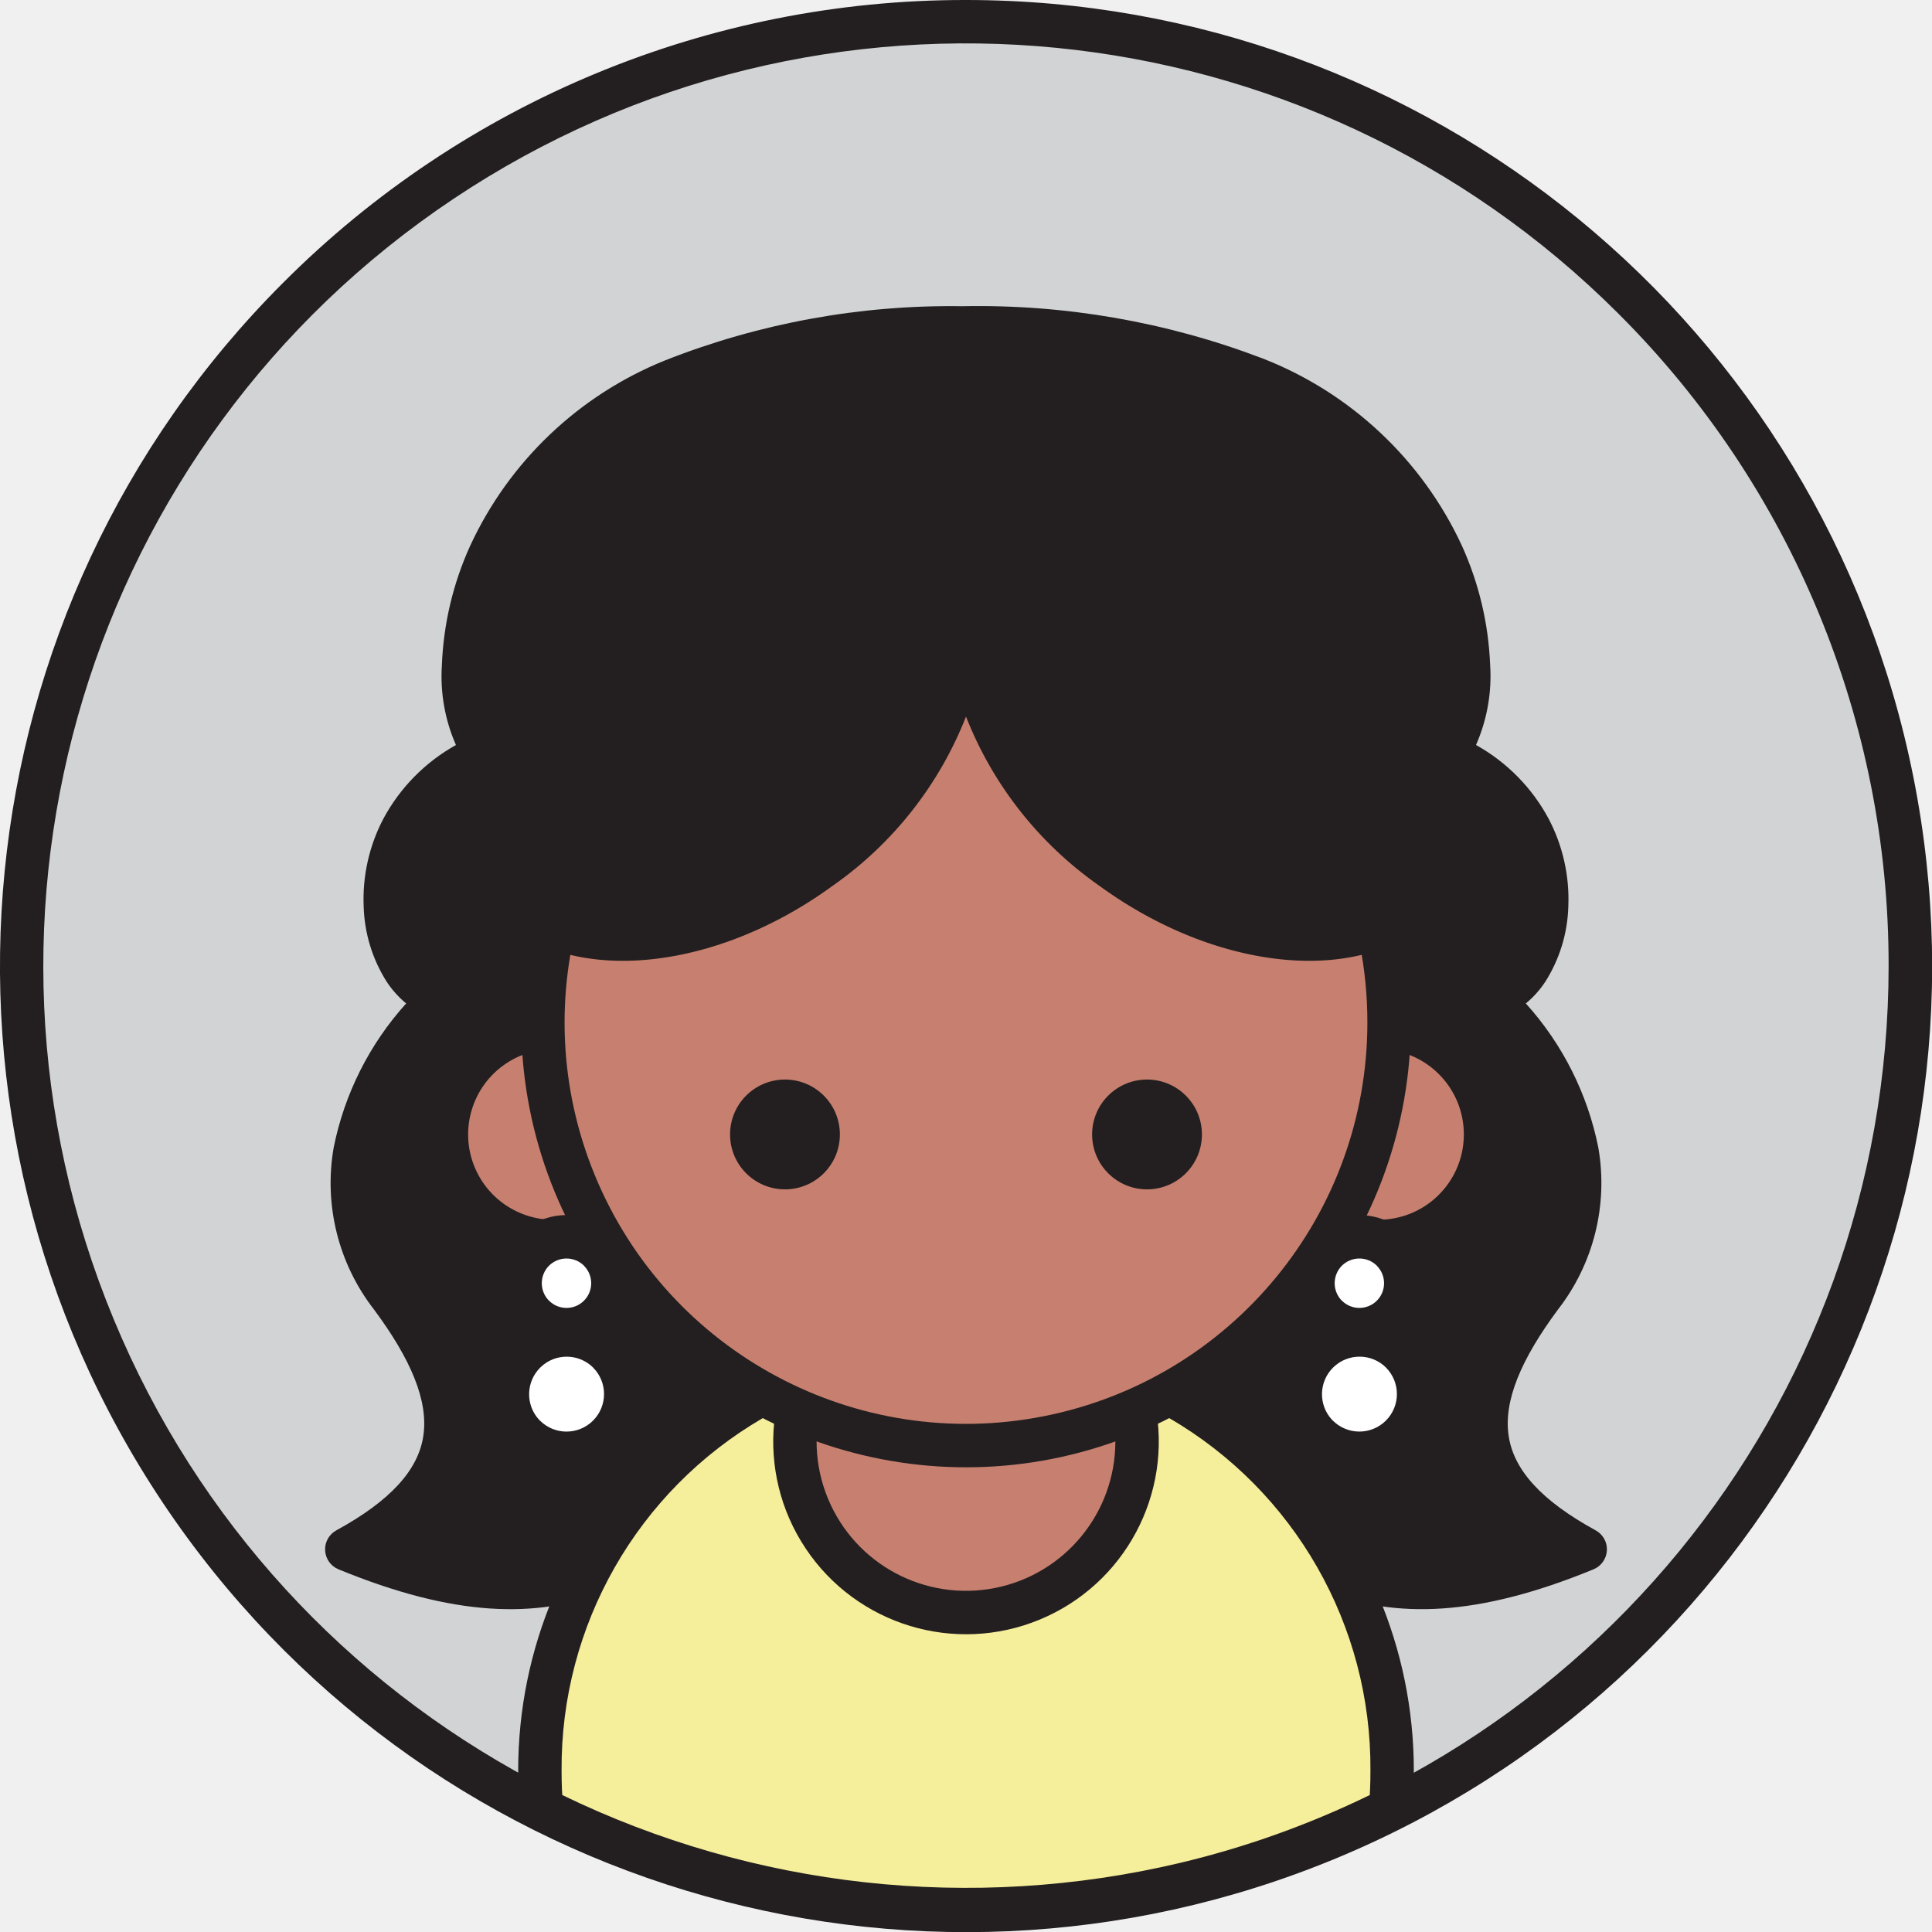
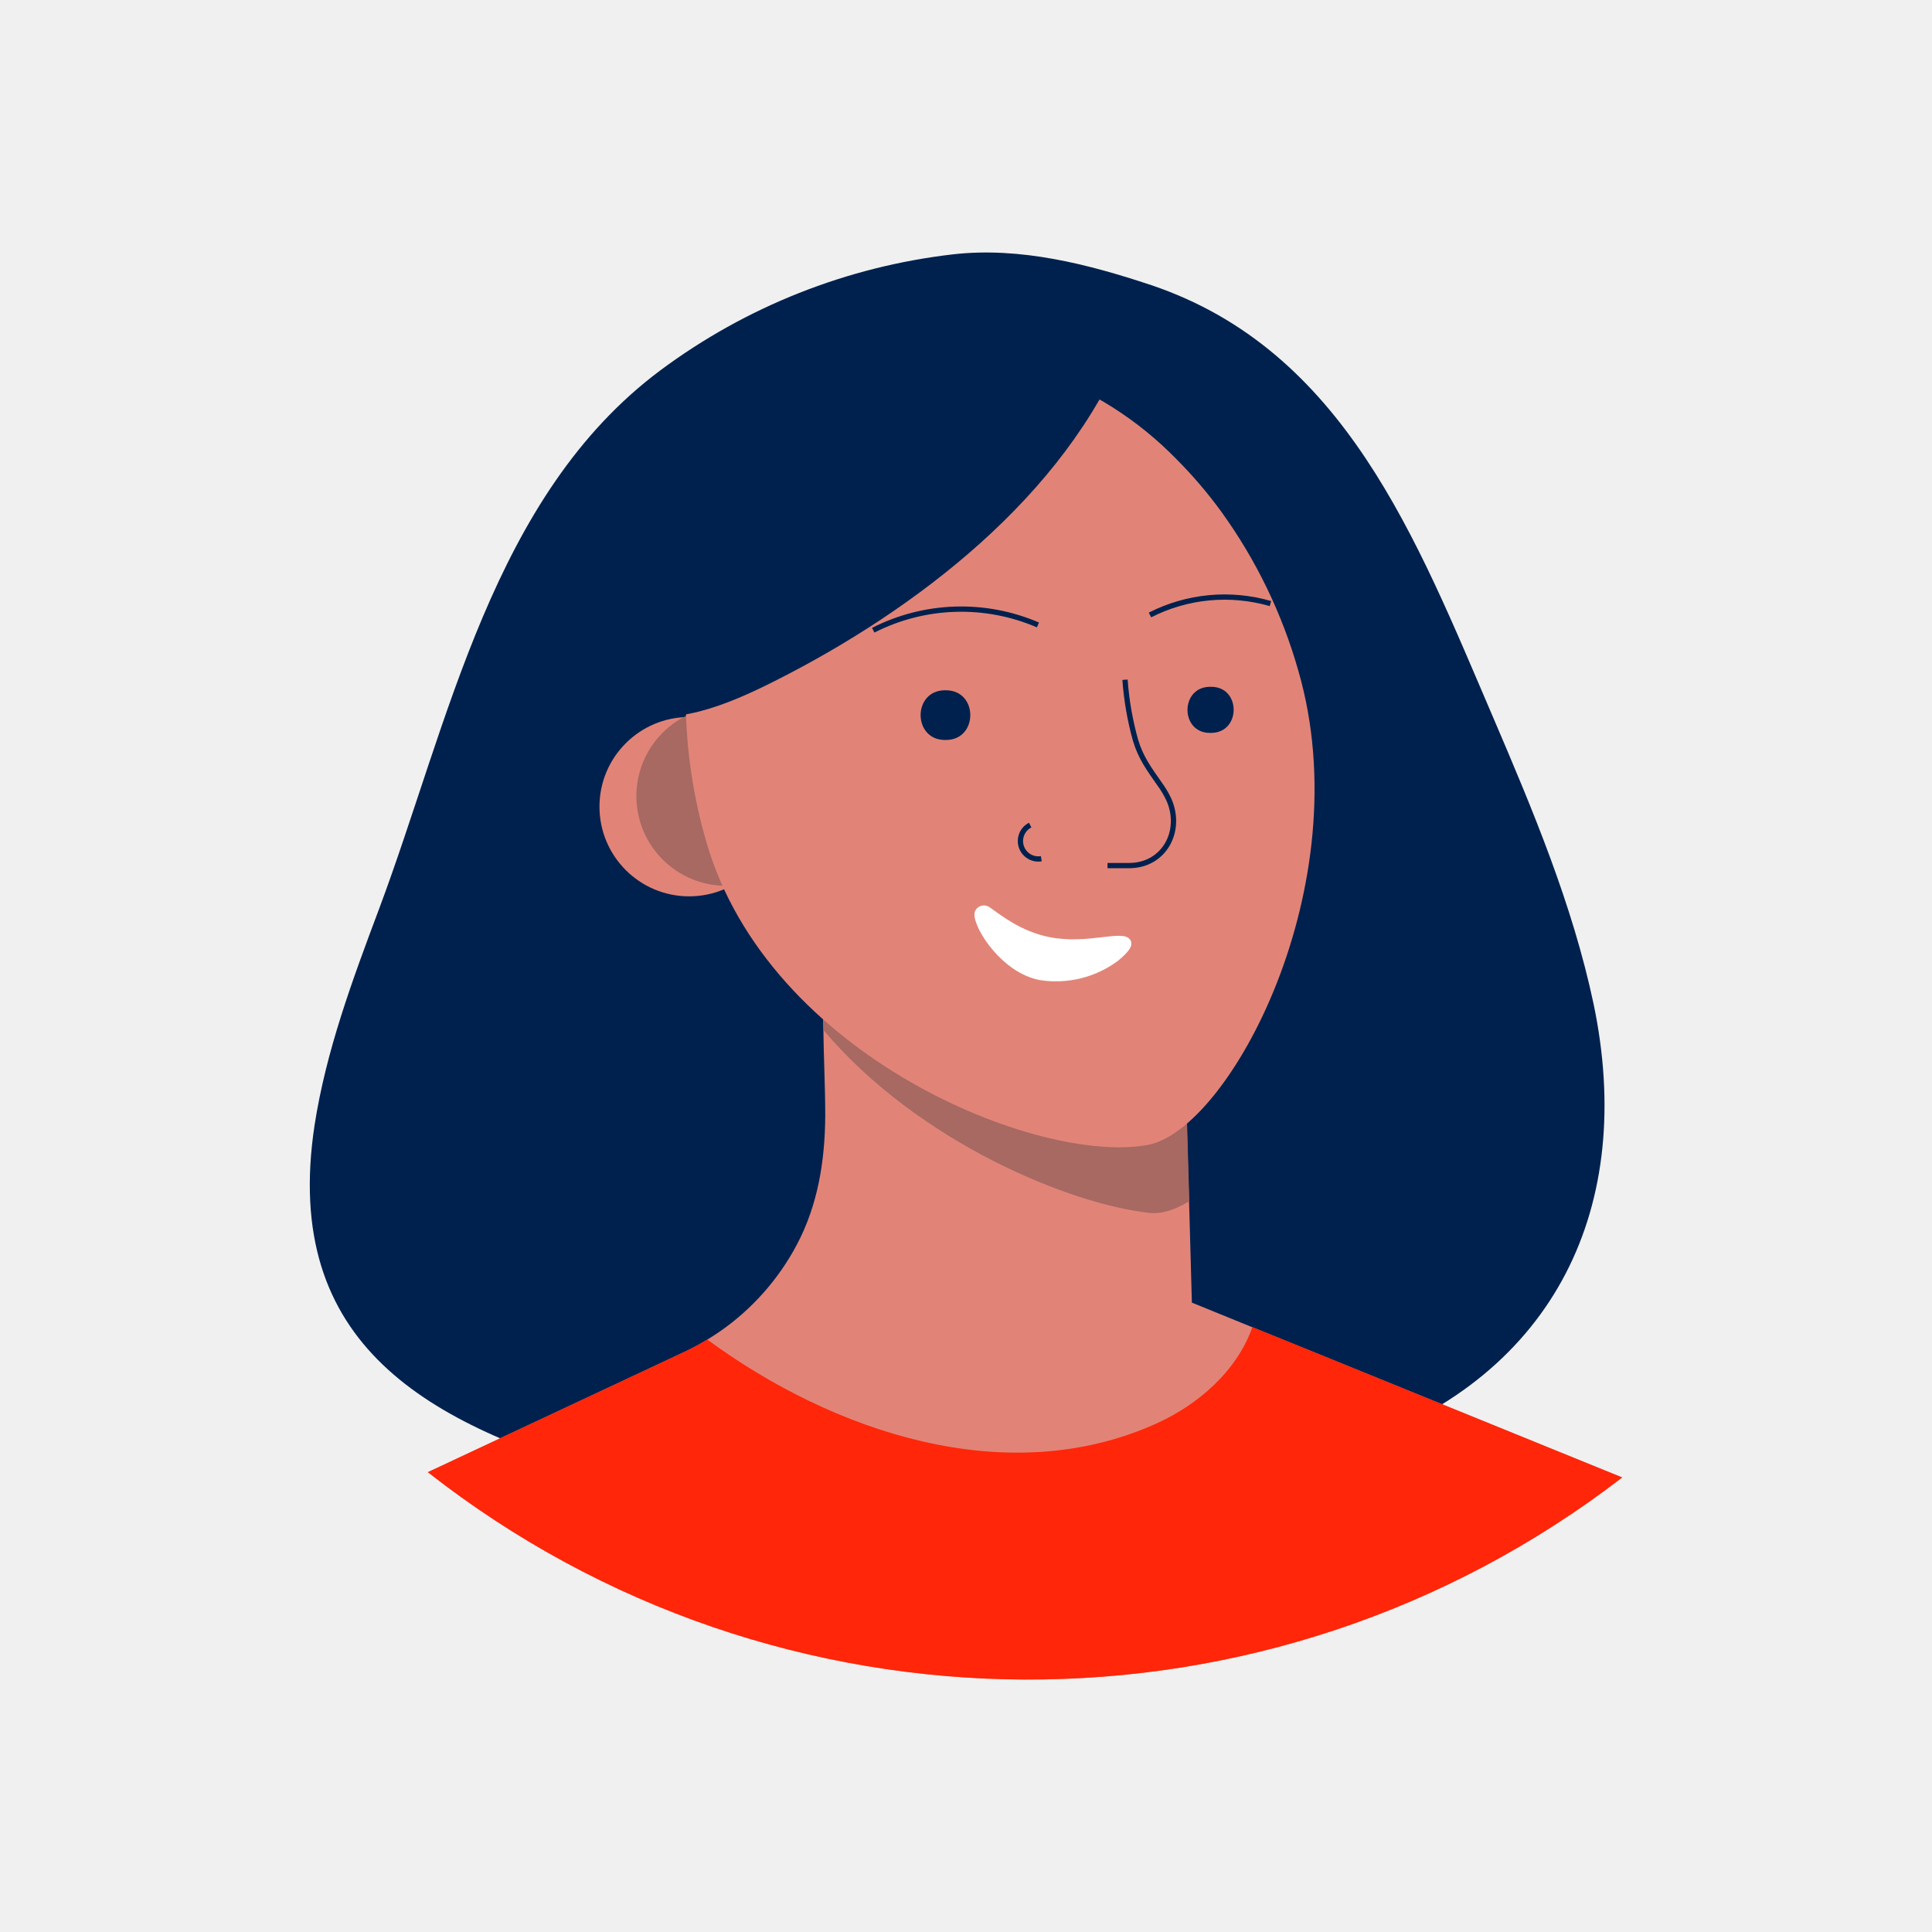
- <svg xmlns="http://www.w3.org/2000/svg" width="800px" height="800px" viewBox="0 0 89.048 89.048">
+ <svg xmlns="http://www.w3.org/2000/svg" width="800px" height="800px" viewBox="0 0 366.34 366.34" id="Layer_1" data-name="Layer 1">
  <defs>
-     <style>.a{fill:#d1d3d4;}.b{fill:#231f20;}.b,.c,.e,.f{fill-rule:evenodd;}.c{fill:#f5ee9b;}.d,.e{fill:#c7806f;}.f,.g{fill:#ffffff;}</style>
+     <style>.cls-1{fill:#00214e;}.cls-2{fill:#e18477;}.cls-3{fill:#a76962;}.cls-4{fill:#ff2609;}.cls-5{fill:none;stroke:#00214e;stroke-miterlimit:10;}.cls-6{fill:#ffffff;}</style>
  </defs>
-   <circle class="a" cx="44.524" cy="44.524" r="43.524" />
-   <path class="b" d="M44.524,0A44.525,44.525,0,1,1,13.041,13.041,44.385,44.385,0,0,1,44.524,0ZM74.593,14.455A42.524,42.524,0,1,0,87.048,44.524,42.392,42.392,0,0,0,74.593,14.455Z" />
-   <path class="b" d="M36.221,65.744l1.108-8.742v7.031H52.61l.217,1.711c6.074,6.072,10.118,9.828,20.241,5.666-5.571-3.046-5.795-6.605-2.064-11.64,4.308-5.815-.164-11.828-2.32-13.782,3.193-.722,4.53-8.564-2.341-11.369,2.269-.385,2.953-12.336-8.536-17.18-7.257-3.059-19.235-3.18-26.761.087-11.283,4.898-10.595,16.71-8.34,17.093-6.87,2.806-5.533,10.647-2.341,11.369-2.156,1.954-6.629,7.967-2.32,13.782,3.73,5.035,3.506,8.593-2.064,11.64C26.104,75.572,30.147,71.816,36.221,65.744Z" />
-   <path class="b" d="M35.276,65.278l1.065-8.402a.996.996,0,0,1,1.985.125H38.33v6.031H52.61a1,1,0,0,1,.999.959l.163,1.286c2.848,2.842,5.249,5.133,8.016,6.206,2.421.939,5.226.981,9.04-.3A7.153,7.153,0,0,1,67.56,66.484c-.329-2.186.616-4.572,2.643-7.308A7.579,7.579,0,0,0,71.699,53.22a12.237,12.237,0,0,0-3.684-6.493.996.996,0,0,1,.45-1.71l0-.001a1.916,1.916,0,0,0,1.098-.867,4.815,4.815,0,0,0,.731-2.45,5.989,5.989,0,0,0-.682-3.033,6.905,6.905,0,0,0-3.644-3.125.995.995,0,0,1,.211-1.903l-.001-.003c.033-.006-.025-.031.02-.102a5.446,5.446,0,0,0,.491-2.84,12.681,12.681,0,0,0-1.142-4.748A14.926,14.926,0,0,0,57.42,18.357a34.767,34.767,0,0,0-13.076-2.25A33.825,33.825,0,0,0,31.44,18.44a14.87,14.87,0,0,0-7.955,7.539A12.657,12.657,0,0,0,22.358,30.73a5.336,5.336,0,0,0,.5,2.81c.044.068-.026.089.012.095a.998.998,0,0,1,.145,1.933,6.88,6.88,0,0,0-3.578,3.097,5.99,5.99,0,0,0-.682,3.033,4.812,4.812,0,0,0,.731,2.45,1.917,1.917,0,0,0,1.098.867.997.997,0,0,1,.417,1.741,12.232,12.232,0,0,0-3.652,6.463,7.578,7.578,0,0,0,1.496,5.957c2.027,2.736,2.972,5.122,2.643,7.308a7.155,7.155,0,0,1-3.27,4.701c3.815,1.281,6.62,1.239,9.041.3,2.767-1.073,5.168-3.364,8.016-6.206Zm2.04-.246-.101.796a.994.994,0,0,1-.29.622c-3.118,3.117-5.72,5.642-8.946,6.894-3.273,1.27-7.046,1.179-12.378-1.013l0,0a.996.996,0,0,1-.098-1.796c2.487-1.36,3.772-2.774,4.008-4.348.243-1.613-.565-3.525-2.268-5.823A9.506,9.506,0,0,1,15.38,52.891,14.02,14.02,0,0,1,18.72,46.25a4.543,4.543,0,0,1-.891-.992,6.831,6.831,0,0,1-1.067-3.481,7.978,7.978,0,0,1,.908-4.041,8.482,8.482,0,0,1,3.345-3.397,7.862,7.862,0,0,1-.649-3.663,14.675,14.675,0,0,1,1.299-5.509,16.834,16.834,0,0,1,8.986-8.555A35.847,35.847,0,0,1,44.343,14.114,36.768,36.768,0,0,1,58.193,16.52a16.884,16.884,0,0,1,9.175,8.604,14.722,14.722,0,0,1,1.314,5.514,7.882,7.882,0,0,1-.651,3.699,8.483,8.483,0,0,1,3.347,3.399,7.976,7.976,0,0,1,.908,4.041,6.833,6.833,0,0,1-1.067,3.481,4.548,4.548,0,0,1-.891.992,14.02,14.02,0,0,1,3.34,6.641,9.506,9.506,0,0,1-1.864,7.473c-1.703,2.298-2.511,4.209-2.268,5.823.236,1.57,1.516,2.982,3.994,4.34a.996.996,0,0,1-.083,1.804c-5.331,2.192-9.105,2.282-12.378,1.013-3.226-1.252-5.827-3.777-8.946-6.894l.001-.001a.992.992,0,0,1-.286-.581l-.106-.836H37.329Z" />
-   <path class="c" d="M64.085,83.377a43.573,43.573,0,0,1-39.122,0c-.052-.581-.08-1.168-.08-1.762a19.641,19.641,0,1,1,39.281,0C64.165,82.209,64.137,82.796,64.085,83.377Z" />
-   <path class="b" d="M64.534,84.268a44.468,44.468,0,0,1-40.021,0,.997.997,0,0,1-.548-.866c-.026-.299-.046-.586-.058-.858-.016-.35-.024-.662-.024-.929a20.641,20.641,0,0,1,41.282,0c0,.267-.009.579-.024.929-.013.29-.035.598-.063.919a.995.995,0,0,1-.544.803l.001.002ZM54.36,85.87a42.227,42.227,0,0,0,8.774-3.135l.014-.277c.011-.236.017-.516.017-.843a18.641,18.641,0,1,0-37.281,0c0,.327.006.607.016.843l.015.277A42.687,42.687,0,0,0,54.36,85.87Z" />
-   <circle class="d" cx="44.524" cy="66.439" r="7.885" transform="translate(-21.9478 21.964) rotate(-22.3863)" />
-   <path class="b" d="M44.524,57.554a8.885,8.885,0,1,1-6.282,2.602,8.857,8.857,0,0,1,6.282-2.602Zm4.868,4.016a6.885,6.885,0,1,0,2.016,4.868A6.863,6.863,0,0,0,49.392,61.571Z" />
-   <path class="e" d="M63.539,47.357a4.931,4.931,0,1,1-4.931,4.931A4.931,4.931,0,0,1,63.539,47.357Z" />
-   <path class="b" d="M63.539,46.357a5.932,5.932,0,1,1-4.194,1.737,5.913,5.913,0,0,1,4.194-1.737Zm2.78,3.151a3.932,3.932,0,1,0,1.151,2.78A3.92,3.92,0,0,0,66.319,49.508Z" />
-   <path class="e" d="M25.51,47.357a4.931,4.931,0,1,1-4.931,4.931A4.931,4.931,0,0,1,25.51,47.357Z" />
-   <path class="b" d="M25.51,46.357a5.932,5.932,0,1,1-4.194,1.737A5.913,5.913,0,0,1,25.51,46.357Zm2.78,3.151a3.932,3.932,0,1,0,1.151,2.78A3.92,3.92,0,0,0,28.29,49.508Z" />
-   <circle class="d" cx="44.524" cy="47.126" r="19.5" />
-   <path class="b" d="M44.524,26.626A20.501,20.501,0,1,1,30.029,32.63,20.437,20.437,0,0,1,44.524,26.626Zm13.082,7.419A18.5,18.5,0,1,0,63.024,47.126,18.443,18.443,0,0,0,57.606,34.044Z" />
-   <path class="b" d="M36.18,49.757a2.531,2.531,0,1,1-2.531,2.531A2.531,2.531,0,0,1,36.18,49.757Z" />
-   <path class="b" d="M52.867,49.757a2.531,2.531,0,1,1-2.531,2.531A2.531,2.531,0,0,1,52.867,49.757Z" />
-   <path class="f" d="M26.111,57.006a2.138,2.138,0,1,1-2.138,2.138A2.139,2.139,0,0,1,26.111,57.006Z" />
-   <path class="b" d="M26.111,56.006a3.129,3.129,0,0,1,2.217.921l.002-.002a3.138,3.138,0,1,1-4.437,4.437c-.021-.021-.042-.044-.061-.067a3.127,3.127,0,0,1,.061-4.367l.002-.002.002-.002.002-.002a3.126,3.126,0,0,1,2.213-.918Zm.805,2.33a1.147,1.147,0,0,0-1.61,0l-.004.004a1.147,1.147,0,0,0-.034,1.574l.038.036a1.138,1.138,0,0,0,1.61-1.609l.002-.002Z" />
-   <path class="f" d="M62.655,57.006a2.138,2.138,0,1,1-2.138,2.138A2.139,2.139,0,0,1,62.655,57.006Z" />
-   <path class="b" d="M62.655,56.006a3.129,3.129,0,0,1,2.217.921l.002-.002a3.138,3.138,0,1,1-4.437,4.437c-.021-.021-.042-.044-.061-.067a3.127,3.127,0,0,1,.061-4.367l.002-.002.002-.002.002-.002a3.126,3.126,0,0,1,2.213-.918Zm.805,2.33a1.147,1.147,0,0,0-1.61,0l-.004.004a1.148,1.148,0,0,0-.034,1.574l.038.036a1.138,1.138,0,1,0,1.61-1.609l.002-.002Z" />
-   <path class="b" d="M27.769,26.258c5.982-4.372,13.213-4.66,16.149-.641A6.176,6.176,0,0,1,44.524,26.64a6.183,6.183,0,0,1,.605-1.023c2.937-4.018,10.167-3.731,16.15.641S69.731,37.432,66.794,41.45s-10.167,3.731-16.15-.641a17.162,17.162,0,0,1-6.12-7.78,17.168,17.168,0,0,1-6.12,7.78c-5.983,4.372-13.213,4.66-16.15.641S21.787,30.63,27.769,26.258Z" />
-   <circle class="g" cx="26.111" cy="64.254" r="2.729" />
-   <path class="b" d="M26.111,60.525a3.715,3.715,0,0,1,2.633,1.093l.002.002.002-.002a3.724,3.724,0,0,1,0,5.27l-.004.004a3.724,3.724,0,0,1-5.27,0q-.031-.031-.058-.063a3.727,3.727,0,0,1,2.695-6.303Zm1.225,2.505a1.732,1.732,0,0,0-2.487,2.41l.039.037a1.729,1.729,0,0,0,2.446-2.446Z" />
-   <circle class="g" cx="62.655" cy="64.254" r="2.729" />
-   <path class="b" d="M62.655,60.525a3.715,3.715,0,0,1,2.633,1.093l.002.002.002-.002a3.724,3.724,0,0,1,0,5.27l-.004.004a3.724,3.724,0,0,1-5.27,0c-.02-.02-.04-.042-.058-.063a3.727,3.727,0,0,1,2.695-6.303ZM63.88,63.029a1.732,1.732,0,0,0-2.487,2.41l.039.037a1.729,1.729,0,0,0,2.446-2.446Z" />
+   <path class="cls-1" d="M218.31,54.07c-12-4-24.85-7.28-37.54-5.85a115,115,0,0,0-55.55,22C93.33,94,85.13,137,71.81,172.53c-5,13.33-10,26.79-12.17,40.87-6.32,41.77,21.57,56.83,57.72,67.09,45.55,12.93,95.4,9.07,139.81-6.53,37.83-13.29,53-45.33,45-83.6-4-18.88-11.54-36.8-19.14-54.55C268.57,102.13,254.9,66.42,218.31,54.07Z" />
+   <path class="cls-2" d="M307.6,280.15a184.58,184.58,0,0,1-226.48-1l48.66-22.81a47.68,47.68,0,0,0,4.35-2.34l1.12-.7c.4-.25.79-.51,1.18-.78A46.54,46.54,0,0,0,151.1,236c4-7.55,5.32-15.88,5.38-24.38,0-5.73-.31-11.44-.37-17.18q-.06-4.75-.1-9.51l2,1,5.2,2.69,30.29,5.15,31.12,5.3.94,32L226,247l11.47,4.67,9,3.64Z" />
+   <path class="cls-3" d="M225.51,227.76c-2.72,1.68-5.29,2.47-7.54,2.23-14.79-1.59-43.64-13.18-61.8-34.63q0-1.58-.06-3.15-.06-4.76-.1-9.51l2,1,5.2,2.69,30.29,5.15,31.12,5.3Z" />
+   <path class="cls-4" d="M307.6,280.15a184.58,184.58,0,0,1-226.48-1l48.66-22.81q2.25-1.06,4.35-2.33c23.68,17.41,56.64,28.74,85.06,15.95,8.06-3.62,15.33-10,18.29-18.31l9,3.64Z" />
+   <circle class="cls-2" cx="130.67" cy="152.96" r="17" />
+   <circle class="cls-3" cx="137.67" cy="150.96" r="17" />
+   <path class="cls-2" d="M217.67,217.09c-20.64,3.86-72-16.78-83.74-57.46a98.14,98.14,0,0,1-3.9-26.07c0-1.73,0-3.45.08-5.15,1.28-28.34,15.78-52,38.69-58.65,1.32-.38,2.65-.7,4-1a47.86,47.86,0,0,1,24,1.68,66.87,66.87,0,0,1,26.32,16.67,84.09,84.09,0,0,1,8.52,10,96.4,96.4,0,0,1,14.54,30.05C258,167.9,233.08,214.22,217.67,217.09Z" />
+   <path class="cls-5" d="M213.32,128.89a58,58,0,0,0,2,11.49c1,3.31,2.52,5.36,4.52,8.22a17.7,17.7,0,0,1,1.79,3c2.65,5.94-.86,12.53-7.54,12.53H210" />
+   <path class="cls-5" d="M195.34,156.45a3.4,3.4,0,0,0,2.11,6.38" />
+   <path class="cls-5" d="M218.05,116.61a31.19,31.19,0,0,1,22.85-2.16" />
+   <path class="cls-5" d="M165.58,119.5a36.76,36.76,0,0,1,31.23-1" />
+   <path class="cls-1" d="M210.21,64.69c-9.92-1.93-21.82-1.59-31.55-1.47-5.31.06-10.69.4-15.75,2-14,4.51-23.11,18-28.79,31.6-1.45,3.47-16.44,38-16.11,38.07,9.6,3.12,19.88-1.22,28.89-5.75,26.74-13.47,55.12-35.12,66.62-63.74C212.45,65.16,211.34,64.91,210.21,64.69Z" />
+   <path class="cls-6" d="M185,172.55a1.86,1.86,0,0,1,2.68-.5c2.08,1.46,5.88,4.56,11.28,5.64,7.36,1.46,13.75-1.48,15.27.41.86,1.07-.19,2.38-2.2,4.05a19.69,19.69,0,0,1-14.86,3.69c-7.08-1.33-12.4-9.53-12.4-12.43A1.72,1.72,0,0,1,185,172.55Z" />
+   <path class="cls-1" d="M179.41,130.89c6.1.05,6.1,9.37,0,9.42h-.27c-6.1-.05-6.1-9.37,0-9.42h.27Z" />
+   <path class="cls-1" d="M229.67,130.23c5.67,0,5.67,8.7,0,8.74h-.25c-5.67,0-5.67-8.7,0-8.74h.25Z" />
</svg>
